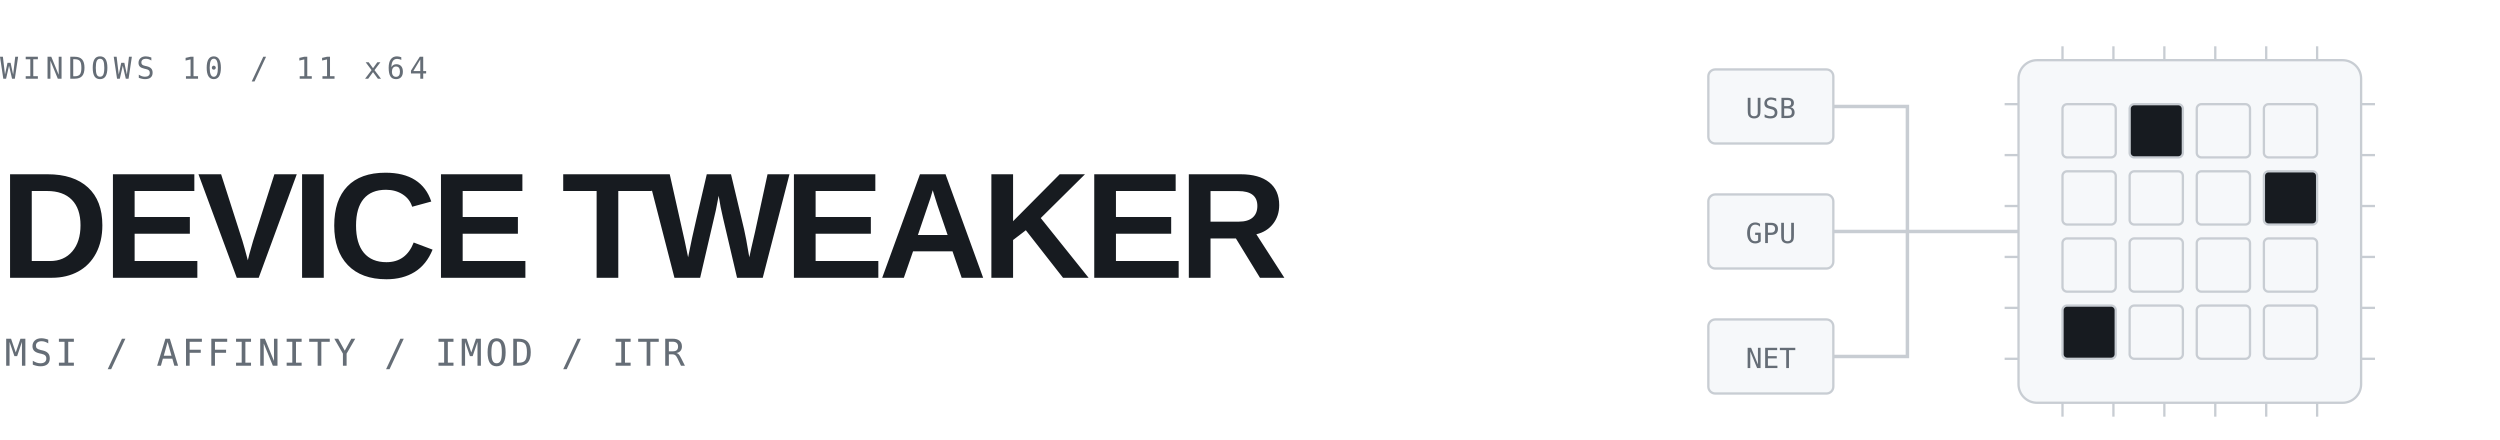
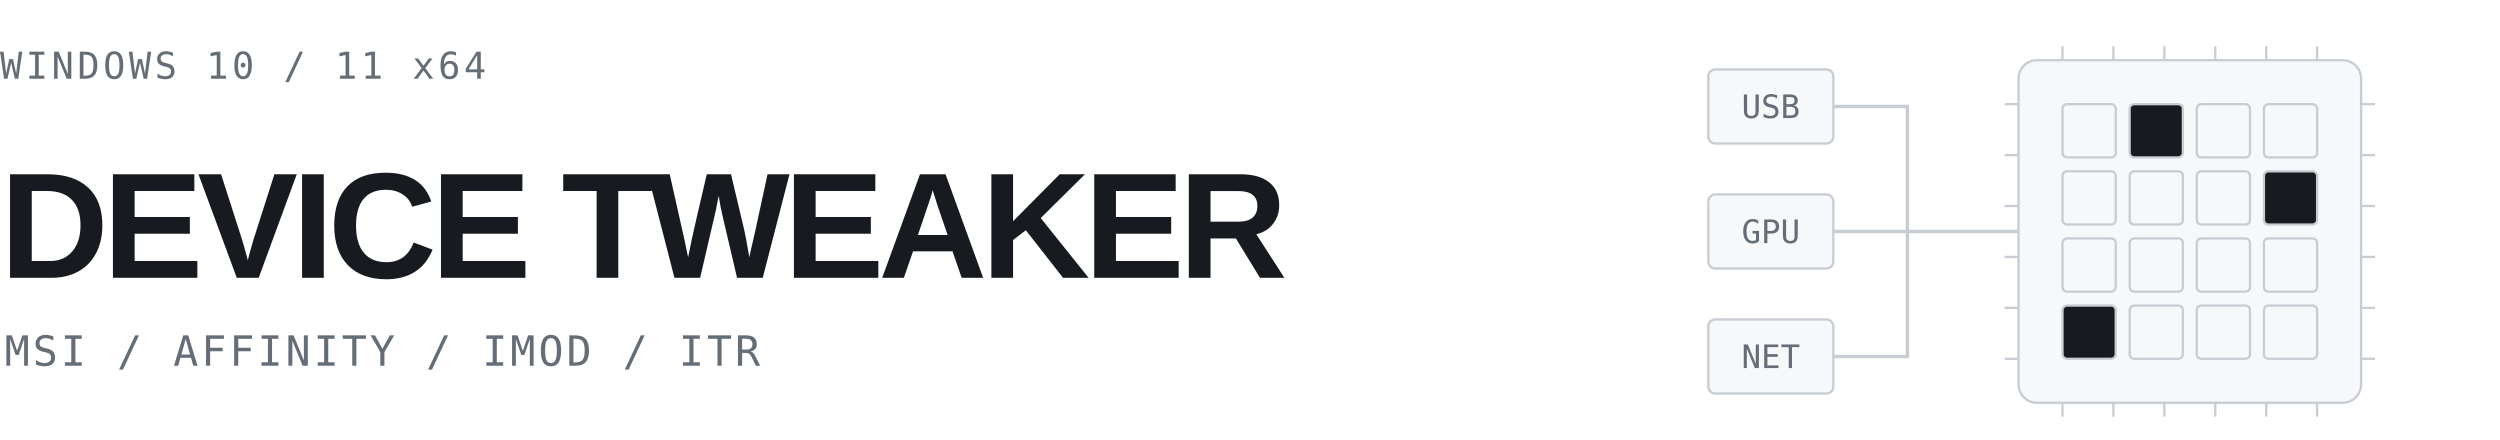
<svg xmlns="http://www.w3.org/2000/svg" width="1080" height="190" viewBox="0 0 1080 190" fill="none">
  <g font-family="Consolas,Menlo,monospace">
-     <text x="0" y="34" fill="#656d76" font-size="13" letter-spacing="2">WINDOWS 10 / 11 x64</text>
+     <text x="0" y="34" fill="#656d76" font-size="16" letter-spacing="1.5">WINDOWS 10 / 11 x64</text>
    <text x="0" y="120" fill="#171b20" font-family="Arial,Helvetica,sans-serif" font-weight="700" font-size="65" letter-spacing="-2.5">DEVICE TWEAKER</text>
-     <text x="2" y="158" fill="#656d76" font-size="16" letter-spacing="1.3">MSI / AFFINITY / IMOD / ITR</text>
+     <text x="2" y="158" fill="#656d76" font-size="18" letter-spacing="1.3">MSI / AFFINITY / IMOD / ITR</text>
    <rect x="738" y="30" width="54" height="32" rx="3" stroke="#c8cdd3" fill="#f6f8fa" />
-     <text x="765" y="51" text-anchor="middle" fill="#656d76" font-size="12">USB</text>
+     <text x="765" y="51" text-anchor="middle" fill="#656d76" font-size="14">USB</text>
    <rect x="738" y="84" width="54" height="32" rx="3" stroke="#c8cdd3" fill="#f6f8fa" />
-     <text x="765" y="105" text-anchor="middle" fill="#656d76" font-size="12">GPU</text>
+     <text x="765" y="105" text-anchor="middle" fill="#656d76" font-size="14">GPU</text>
    <rect x="738" y="138" width="54" height="32" rx="3" stroke="#c8cdd3" fill="#f6f8fa" />
-     <text x="765" y="159" text-anchor="middle" fill="#656d76" font-size="12">NET</text>
+     <text x="765" y="159" text-anchor="middle" fill="#656d76" font-size="14">NET</text>
    <path d="M792 46H824V100H872 M792 100H872 M792 154H824V100" stroke="#c8cdd3" stroke-width="1.5" />
    <rect x="872" y="26" width="148" height="148" rx="8" fill="#f6f8fa" stroke="#c8cdd3" />
    <rect x="891" y="45" width="23" height="23" rx="2" fill="none" stroke="#c8cdd3" />
    <rect x="920" y="45" width="23" height="23" rx="2" fill="#171b20" stroke="#c8cdd3" />
    <rect x="949" y="45" width="23" height="23" rx="2" fill="none" stroke="#c8cdd3" />
    <rect x="978" y="45" width="23" height="23" rx="2" fill="none" stroke="#c8cdd3" />
    <rect x="891" y="74" width="23" height="23" rx="2" fill="none" stroke="#c8cdd3" />
    <rect x="920" y="74" width="23" height="23" rx="2" fill="none" stroke="#c8cdd3" />
    <rect x="949" y="74" width="23" height="23" rx="2" fill="none" stroke="#c8cdd3" />
    <rect x="978" y="74" width="23" height="23" rx="2" fill="#171b20" stroke="#c8cdd3" />
    <rect x="891" y="103" width="23" height="23" rx="2" fill="none" stroke="#c8cdd3" />
    <rect x="920" y="103" width="23" height="23" rx="2" fill="none" stroke="#c8cdd3" />
    <rect x="949" y="103" width="23" height="23" rx="2" fill="none" stroke="#c8cdd3" />
    <rect x="978" y="103" width="23" height="23" rx="2" fill="none" stroke="#c8cdd3" />
    <rect x="891" y="132" width="23" height="23" rx="2" fill="#171b20" stroke="#c8cdd3" />
    <rect x="920" y="132" width="23" height="23" rx="2" fill="none" stroke="#c8cdd3" />
    <rect x="949" y="132" width="23" height="23" rx="2" fill="none" stroke="#c8cdd3" />
    <rect x="978" y="132" width="23" height="23" rx="2" fill="none" stroke="#c8cdd3" />
    <path d="M891 20V26 M891 174V180 M866 45H872 M1020 45H1026" stroke="#c8cdd3" />
    <path d="M913 20V26 M913 174V180 M866 67H872 M1020 67H1026" stroke="#c8cdd3" />
    <path d="M935 20V26 M935 174V180 M866 89H872 M1020 89H1026" stroke="#c8cdd3" />
    <path d="M957 20V26 M957 174V180 M866 111H872 M1020 111H1026" stroke="#c8cdd3" />
    <path d="M979 20V26 M979 174V180 M866 133H872 M1020 133H1026" stroke="#c8cdd3" />
    <path d="M1001 20V26 M1001 174V180 M866 155H872 M1020 155H1026" stroke="#c8cdd3" />
  </g>
</svg>
